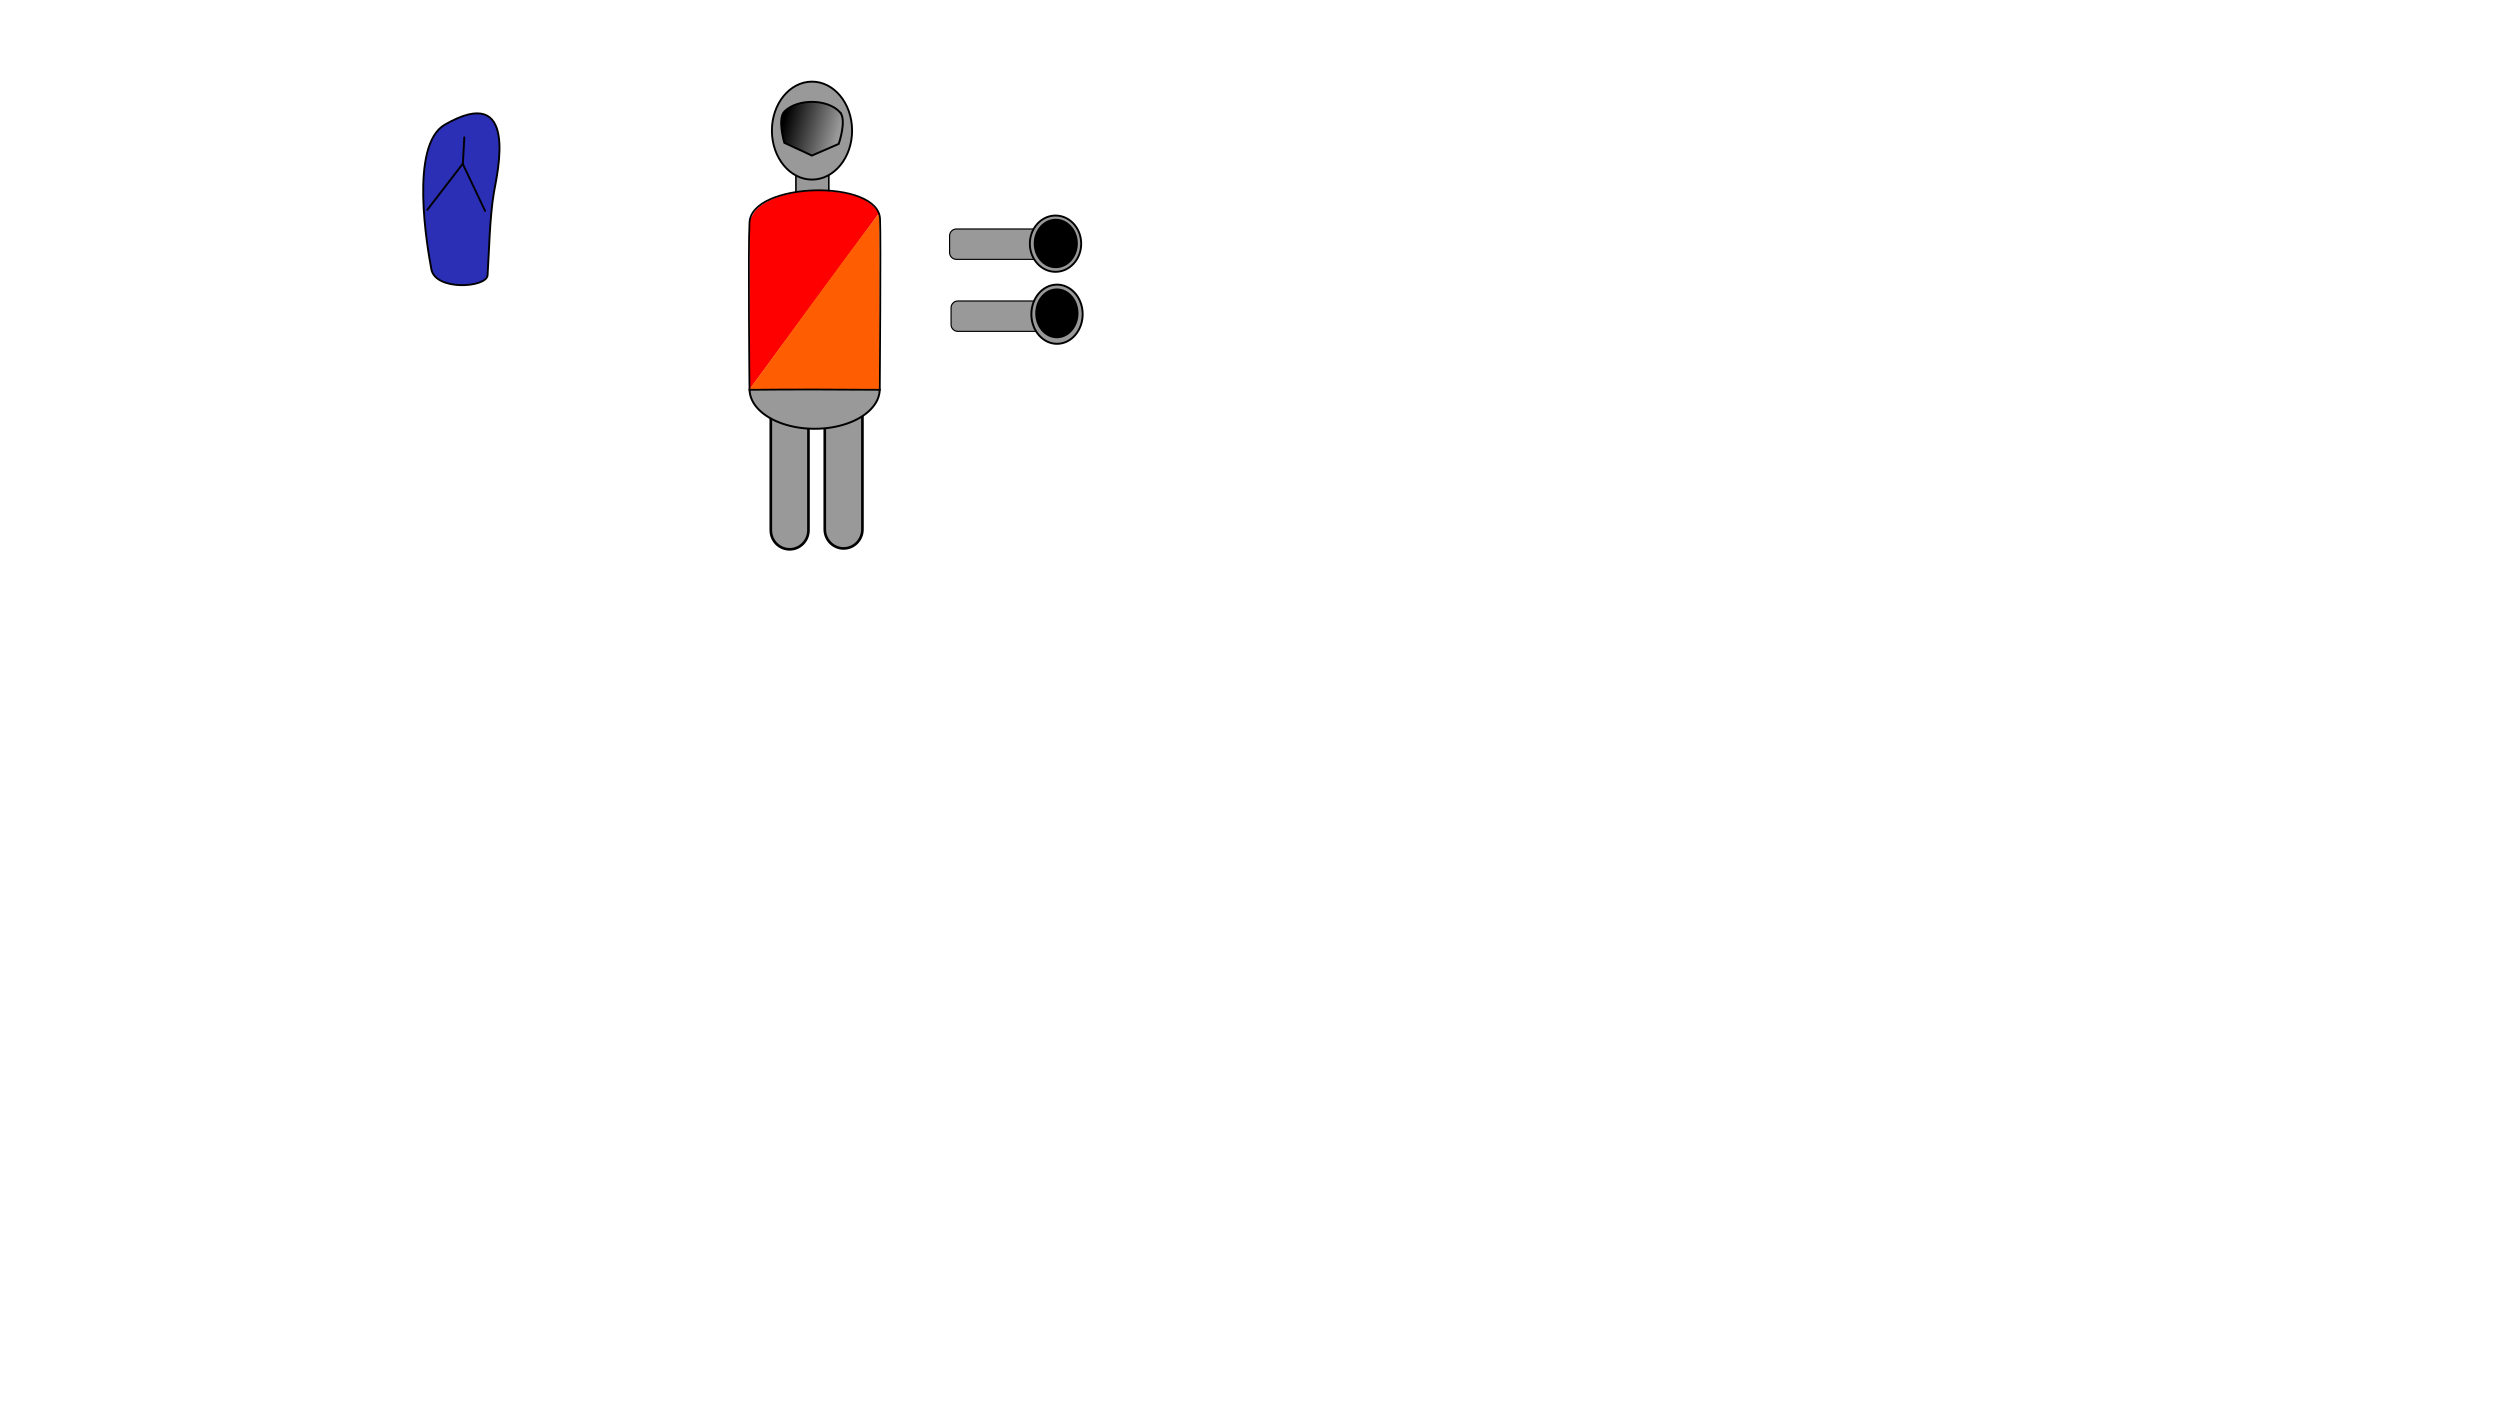
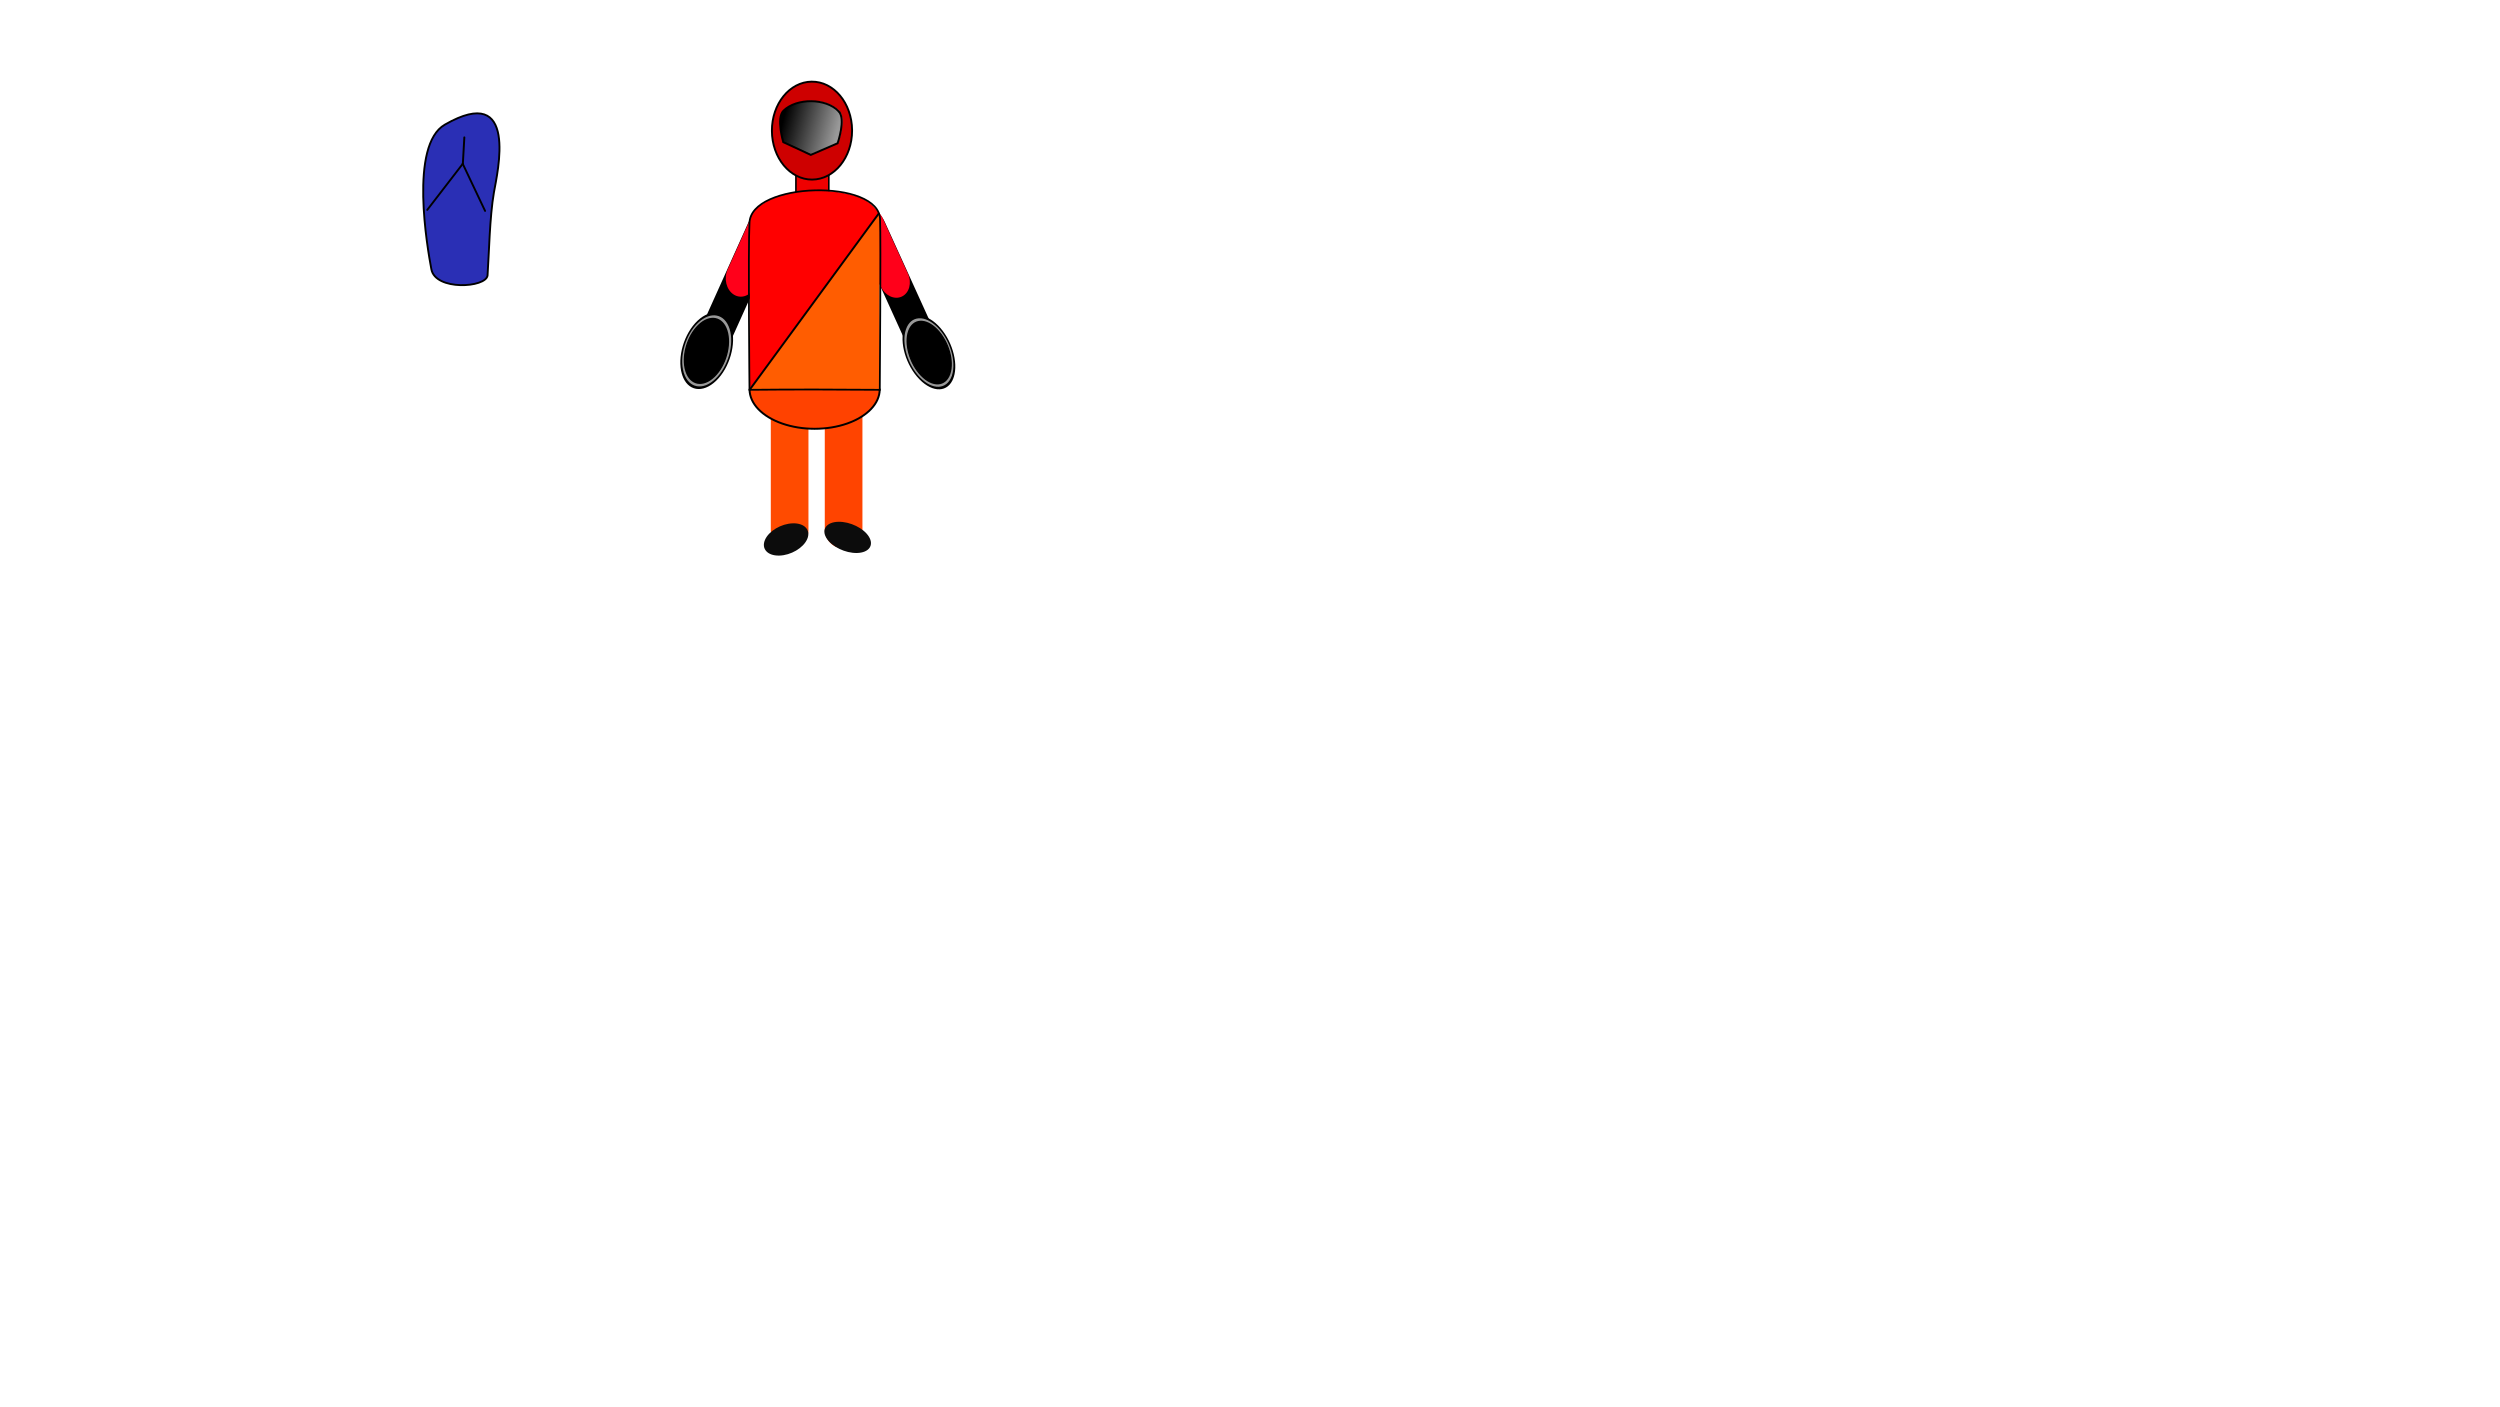
<svg xmlns="http://www.w3.org/2000/svg" xmlns:xlink="http://www.w3.org/1999/xlink" width="1280" height="720" viewBox="0 0 338.667 190.5" version="1.1" id="svg8">
  <defs id="defs2">
+     <linearGradient id="linearGradient4586">
+       <stop id="stop4582" offset="0" style="stop-color:#000000;stop-opacity:1;" />
+       <stop id="stop4584" offset="1" style="stop-color:#000000;stop-opacity:0;" />
+     </linearGradient>
    <linearGradient id="linearGradient1018">
      <stop style="stop-color:#000000;stop-opacity:1;" offset="0" id="stop1014" />
      <stop style="stop-color:#000000;stop-opacity:0;" offset="1" id="stop1016" />
    </linearGradient>
-     <linearGradient xlink:href="#linearGradient1018" id="linearGradient1020" x1="106.136" y1="123.243" x2="113.353" y2="125.136" gradientUnits="userSpaceOnUse" />
+     <linearGradient xlink:href="#linearGradient1018" id="linearGradient1020" x1="106.136" y1="123.243" x2="113.353" y2="125.136" gradientUnits="userSpaceOnUse" gradientTransform="translate(-0.1479039,-0.08874219)" />
  </defs>
  <g id="layer1" transform="translate(0,-106.5)">
-     <rect style="opacity:1;fill:#999999;fill-opacity:1;stroke:#000000;stroke-width:0.218;stroke-linecap:round;stroke-linejoin:round;stroke-miterlimit:4;stroke-dasharray:none;stroke-dashoffset:0;stroke-opacity:1" id="rect914" width="4.457" height="10.203" x="107.82" y="127.127" ry="1.243" />
-     <path style="fill:#ff0000;fill-opacity:1;stroke:none;stroke-width:0.265px;stroke-linecap:butt;stroke-linejoin:miter;stroke-opacity:1" d="m 101.521,159.272 17.571,-23.901 c -0.68,-0.897 -1.458,-1.777 -3.035,-2.284 -3.836,-1.233 -9.989,-1.01 -13.076,1.321 -0.741,0.559 -1.082,1.212 -1.43,2.028 z" id="path1054" />
+     <g transform="matrix(-0.9995526,-0.130945,0,1.087319,221.516,3.143396)" id="g4752-4">
+       <rect transform="rotate(-24.80903)" ry="2.959" y="171.279" x="47.371" height="23.799" width="4.136" id="rect880-9-0-2" style="opacity:1;fill:#000000;fill-opacity:1;stroke:none;stroke-width:0.348;stroke-linecap:round;stroke-linejoin:round;stroke-miterlimit:4;stroke-dasharray:none;stroke-dashoffset:0;stroke-opacity:1" />
+       <g style="stroke:#000000;stroke-opacity:1" transform="matrix(0.8964095,0.8846685,-0.2930313,0.9827877,31.78809,-110.3419)" id="g4608-2">
+         <g style="stroke:#000000;stroke-opacity:1" transform="matrix(1.036442,0.0237702,-0.05586888,0.9635581,8.48334,-3.066507)" id="g4598-5">
+           <path d="m 146.556,139.541 a 3.478,3.812 0 0 1 -3.451,3.812 3.478,3.812 0 0 1 -3.504,-3.752 3.478,3.812 0 0 1 3.396,-3.87 3.478,3.812 0 0 1 3.557,3.692" id="path918-6" style="opacity:1;fill:#999999;fill-opacity:1;stroke:#000000;stroke-width:0.259;stroke-linecap:round;stroke-linejoin:round;stroke-miterlimit:4;stroke-dasharray:none;stroke-dashoffset:0;stroke-opacity:1" />
+           <path d="m 146.099,139.512 a 2.988,3.343 0 0 1 -2.98,3.343 2.988,3.343 0 0 1 -2.996,-3.325 2.988,3.343 0 0 1 2.964,-3.36 2.988,3.343 0 0 1 3.011,3.307" id="path995-4" style="opacity:1;fill:#000000;fill-opacity:1;stroke:#000000;stroke-width:0.204;stroke-linecap:round;stroke-linejoin:round;stroke-miterlimit:4;stroke-dasharray:none;stroke-dashoffset:0;stroke-opacity:1" />
+         </g>
+       </g>
+       <rect transform="rotate(-24.80903)" ry="2.42" y="171.289" x="47.408" height="12.925" width="4.055" id="rect4706-1" style="opacity:1;fill:#ff001a;fill-opacity:1;stroke:none;stroke-width:0.266;stroke-linecap:round;stroke-linejoin:round;stroke-miterlimit:4;stroke-dasharray:none;stroke-dashoffset:0;stroke-opacity:1" />
+     </g>
+     <rect style="opacity:1;fill:#ef0000;fill-opacity:1;stroke:#000000;stroke-width:0.218;stroke-linecap:round;stroke-linejoin:round;stroke-miterlimit:4;stroke-dasharray:none;stroke-dashoffset:0;stroke-opacity:1" id="rect914" width="4.457" height="10.203" x="107.82" y="127.127" ry="1.243" />
+     <g id="g4752" transform="matrix(0.9999091,0,0,1.01713,0.01113941,-2.305992)">
+       <rect transform="rotate(-24.80903)" ry="2.959" y="171.279" x="47.371" height="23.799" width="4.136" id="rect880-9-0" style="opacity:1;fill:#000000;fill-opacity:1;stroke:none;stroke-width:0.348;stroke-linecap:round;stroke-linejoin:round;stroke-miterlimit:4;stroke-dasharray:none;stroke-dashoffset:0;stroke-opacity:1" />
+       <g style="stroke:#000000;stroke-opacity:1" transform="matrix(0.8964095,0.8846685,-0.2930313,0.9827877,31.78809,-110.3419)" id="g4608">
+         <g style="stroke:#000000;stroke-opacity:1" transform="matrix(1.036442,0.0237702,-0.05586888,0.9635581,8.48334,-3.066507)" id="g4598">
+           <path d="m 146.556,139.541 a 3.478,3.812 0 0 1 -3.451,3.812 3.478,3.812 0 0 1 -3.504,-3.752 3.478,3.812 0 0 1 3.396,-3.87 3.478,3.812 0 0 1 3.557,3.692" id="path918" style="opacity:1;fill:#999999;fill-opacity:1;stroke:#000000;stroke-width:0.259;stroke-linecap:round;stroke-linejoin:round;stroke-miterlimit:4;stroke-dasharray:none;stroke-dashoffset:0;stroke-opacity:1" />
+           <path d="m 146.099,139.512 a 2.988,3.343 0 0 1 -2.98,3.343 2.988,3.343 0 0 1 -2.996,-3.325 2.988,3.343 0 0 1 2.964,-3.36 2.988,3.343 0 0 1 3.011,3.307" id="path995" style="opacity:1;fill:#000000;fill-opacity:1;stroke:#000000;stroke-width:0.204;stroke-linecap:round;stroke-linejoin:round;stroke-miterlimit:4;stroke-dasharray:none;stroke-dashoffset:0;stroke-opacity:1" />
+         </g>
+       </g>
+       <rect transform="rotate(-24.80903)" ry="2.42" y="171.289" x="47.408" height="12.925" width="4.055" id="rect4706" style="opacity:1;fill:#ff001a;fill-opacity:1;stroke:none;stroke-width:0.266;stroke-linecap:round;stroke-linejoin:round;stroke-miterlimit:4;stroke-dasharray:none;stroke-dashoffset:0;stroke-opacity:1" />
+     </g>
    <path style="fill:#ff5d01;fill-opacity:1;stroke:none;stroke-width:0.265px;stroke-linecap:butt;stroke-linejoin:miter;stroke-opacity:1" d="m 119.156,135.309 c -5.755,7.536 -11.763,15.958 -17.644,23.937 5.188,0.324 12.911,0.197 17.671,-0.034 z" id="path1054-3" />
-     <rect style="opacity:1;fill:#999999;fill-opacity:1;stroke:#000000;stroke-width:0.16;stroke-linecap:round;stroke-linejoin:round;stroke-miterlimit:4;stroke-dasharray:none;stroke-dashoffset:0;stroke-opacity:1" id="rect916" width="14.003" height="4.114" x="128.638" y="137.521" ry="0.922" />
-     <path style="opacity:1;fill:#999999;fill-opacity:1;stroke:#000000;stroke-width:0.259;stroke-linecap:round;stroke-linejoin:round;stroke-miterlimit:4;stroke-dasharray:none;stroke-dashoffset:0;stroke-opacity:1" id="path918" d="m 146.467,139.511 a 3.478,3.812 0 0 1 -3.451,3.812 3.478,3.812 0 0 1 -3.504,-3.752 3.478,3.812 0 0 1 3.396,-3.87 3.478,3.812 0 0 1 3.557,3.692" />
-     <rect style="opacity:1;fill:#999999;fill-opacity:1;stroke:#000000;stroke-width:0.361;stroke-linecap:round;stroke-linejoin:round;stroke-miterlimit:4;stroke-dasharray:none;stroke-dashoffset:0;stroke-opacity:1" id="rect880" width="5.101" height="20.787" x="104.418" y="160.127" ry="2.585" />
-     <rect style="opacity:1;fill:#999999;fill-opacity:1;stroke:#000000;stroke-width:0.361;stroke-linecap:round;stroke-linejoin:round;stroke-miterlimit:4;stroke-dasharray:none;stroke-dashoffset:0;stroke-opacity:1" id="rect880-9" width="5.101" height="20.787" x="111.73" y="160.008" ry="2.585" />
+     <rect style="opacity:1;fill:#ff4b00;fill-opacity:1;stroke:none;stroke-width:0.361;stroke-linecap:round;stroke-linejoin:round;stroke-miterlimit:4;stroke-dasharray:none;stroke-dashoffset:0;stroke-opacity:1" id="rect880" width="5.101" height="20.787" x="104.418" y="160.127" ry="2.585" />
+     <rect style="opacity:1;fill:#ff4400;fill-opacity:1;stroke:none;stroke-width:0.361;stroke-linecap:round;stroke-linejoin:round;stroke-miterlimit:4;stroke-dasharray:none;stroke-dashoffset:0;stroke-opacity:1" id="rect880-9" width="5.101" height="20.787" x="111.73" y="160.008" ry="2.585" />
    <path style="fill:#2a2fb5;fill-opacity:1;stroke:#000000;stroke-width:0.258px;stroke-linecap:butt;stroke-linejoin:miter;stroke-opacity:1" d="m 66.908,132.584 c -0.577,3.334 -0.655,8.222 -0.862,11.236 -0.227,1.672 -7.066,2.094 -7.611,-0.846 -0.526,-2.837 -3.015,-16.808 1.831,-19.592 10.04,-5.77 7.113,6.476 6.642,9.202 z" id="path817-0" />
    <path style="fill:none;stroke:#000000;stroke-width:0.258px;stroke-linecap:round;stroke-linejoin:round;stroke-opacity:1" d="m 62.68,128.701 -4.801,6.231 z" id="path819-6" />
    <path style="fill:none;stroke:#000000;stroke-width:0.258;stroke-linecap:round;stroke-linejoin:round;stroke-miterlimit:4;stroke-dasharray:none;stroke-dashoffset:0;stroke-opacity:1" d="m 62.68,128.677 3.032,6.395 z" id="path821-1" />
    <path style="fill:none;stroke:#000000;stroke-width:0.265px;stroke-linecap:round;stroke-linejoin:round;stroke-opacity:1" d="m 62.7,128.694 0.202,-3.583" id="path867" />
-     <path style="opacity:1;fill:#999999;fill-opacity:1;stroke:#000000;stroke-width:0.267;stroke-linecap:round;stroke-linejoin:round;stroke-miterlimit:4;stroke-dasharray:none;stroke-dashoffset:0;stroke-opacity:1" id="path878" d="m 119.17,159.249 a 8.814,5.338 0 0 1 -4.407,4.623 8.814,5.338 0 0 1 -8.814,0 8.814,5.338 0 0 1 -4.407,-4.623" />
+     <path style="opacity:1;fill:#ff4200;fill-opacity:1;stroke:#000000;stroke-width:0.267;stroke-linecap:round;stroke-linejoin:round;stroke-miterlimit:4;stroke-dasharray:none;stroke-dashoffset:0;stroke-opacity:1" id="path878" d="m 119.17,159.249 a 8.814,5.338 0 0 1 -4.407,4.623 8.814,5.338 0 0 1 -8.814,0 8.814,5.338 0 0 1 -4.407,-4.623" />
+     <path style="fill:#ff0000;fill-opacity:1;stroke:none;stroke-width:0.265px;stroke-linecap:butt;stroke-linejoin:miter;stroke-opacity:1" d="m 101.547,159.268 17.545,-23.898 c -0.68,-0.897 -1.458,-1.777 -3.035,-2.284 -3.381,-1.087 -8.573,-1.072 -11.889,0.521 -0.447,0.214 -0.815,0.53 -1.187,0.8 -0.795,0.577 -1.11,1.222 -1.43,2.028 z" id="path1054" />
    <path style="fill:none;fill-opacity:1;stroke:#000000;stroke-width:0.241px;stroke-linecap:butt;stroke-linejoin:miter;stroke-opacity:1" d="m 119.182,159.306 c 0,0 0.157,-20.615 0.039,-23.026 -0.005,-5.621 -17.646,-5.19 -17.69,0.473 -0.196,3.215 0,22.554 0,22.554 5.886,-0.062 11.757,-0.05 17.651,0 z" id="path876" />
-     <rect style="opacity:1;fill:#999999;fill-opacity:1;stroke:#000000;stroke-width:0.16;stroke-linecap:round;stroke-linejoin:round;stroke-miterlimit:4;stroke-dasharray:none;stroke-dashoffset:0;stroke-opacity:1" id="rect916-5" width="14.003" height="4.114" x="128.838" y="147.276" ry="0.922" />
-     <path style="opacity:1;fill:#999999;fill-opacity:1;stroke:#000000;stroke-width:0.265;stroke-linecap:round;stroke-linejoin:round;stroke-miterlimit:4;stroke-dasharray:none;stroke-dashoffset:0;stroke-opacity:1" id="path918-1" d="m 146.664,149.066 a 3.475,4.009 0 0 1 -3.447,4.009 3.475,4.009 0 0 1 -3.501,-3.946 3.475,4.009 0 0 1 3.393,-4.07 3.475,4.009 0 0 1 3.554,3.883" />
-     <path style="opacity:1;fill:#999999;fill-opacity:1;stroke:#000000;stroke-width:0.259;stroke-linecap:round;stroke-linejoin:round;stroke-miterlimit:4;stroke-dasharray:none;stroke-dashoffset:0;stroke-opacity:1" id="path981" d="m 115.43,124.194 a 5.432,6.634 0 0 1 -5.417,6.634 5.432,6.634 0 0 1 -5.446,-6.599 5.432,6.634 0 0 1 5.388,-6.67 5.432,6.634 0 0 1 5.475,6.564" />
-     <path style="fill:url(#linearGradient1020);stroke:#000000;stroke-width:0.265px;stroke-linecap:butt;stroke-linejoin:miter;stroke-opacity:1;fill-opacity:1" d="m 113.768,121.675 c -1.723,-1.804 -5.703,-1.836 -7.484,-0.089 -1.013,0.995 -0.03,4.26 -0.03,4.26 l 3.728,1.727 3.637,-1.579 c 0,0 1.143,-3.277 0.148,-4.319 z" id="path993" />
-     <path style="opacity:1;fill:#000000;fill-opacity:1;stroke:none;stroke-width:0.204;stroke-linecap:round;stroke-linejoin:round;stroke-miterlimit:4;stroke-dasharray:none;stroke-dashoffset:0;stroke-opacity:1" id="path995" d="m 146.011,139.483 a 2.988,3.343 0 0 1 -2.98,3.343 2.988,3.343 0 0 1 -2.996,-3.325 2.988,3.343 0 0 1 2.964,-3.36 2.988,3.343 0 0 1 3.011,3.307" />
-     <path style="opacity:1;fill:#000000;fill-opacity:1;stroke:none;stroke-width:0.203;stroke-linecap:round;stroke-linejoin:round;stroke-miterlimit:4;stroke-dasharray:none;stroke-dashoffset:0;stroke-opacity:1" id="path995-9" d="m 146.099,148.948 a 2.928,3.372 0 0 1 -2.921,3.372 2.928,3.372 0 0 1 -2.936,-3.354 2.928,3.372 0 0 1 2.905,-3.39 2.928,3.372 0 0 1 2.952,3.336" />
+     <path style="opacity:1;fill:#ce0000;fill-opacity:1;stroke:#000000;stroke-width:0.259;stroke-linecap:round;stroke-linejoin:round;stroke-miterlimit:4;stroke-dasharray:none;stroke-dashoffset:0;stroke-opacity:1" id="path981" d="m 115.43,124.194 a 5.432,6.634 0 0 1 -5.417,6.634 5.432,6.634 0 0 1 -5.446,-6.599 5.432,6.634 0 0 1 5.388,-6.67 5.432,6.634 0 0 1 5.475,6.564" />
+     <path style="fill:none;stroke:#000000;stroke-width:0.265px;stroke-linecap:round;stroke-linejoin:miter;stroke-opacity:1" d="m 101.571,159.278 17.461,-23.839" id="path4538" />
+     <path style="fill:#999999;fill-opacity:1;stroke:none;stroke-width:0.265px;stroke-linecap:butt;stroke-linejoin:miter;stroke-opacity:1" d="m 113.719,121.538 c -1.723,-1.804 -5.703,-1.836 -7.484,-0.089 -1.013,0.995 -0.03,4.26 -0.03,4.26 l 3.728,1.727 3.637,-1.579 c 0,0 1.143,-3.277 0.148,-4.319 z" id="path993-4" />
+     <path style="fill:url(#linearGradient1020);fill-opacity:1;stroke:#000000;stroke-width:0.265px;stroke-linecap:butt;stroke-linejoin:miter;stroke-opacity:1" d="m 113.62,121.586 c -1.723,-1.804 -5.703,-1.836 -7.484,-0.089 -1.013,0.995 -0.03,4.26 -0.03,4.26 l 3.728,1.727 3.637,-1.579 c 0,0 1.143,-3.277 0.148,-4.319 z" id="path993" />
+     <path style="opacity:1;fill:#0c0c0c;fill-opacity:1;stroke:none;stroke-width:0.208;stroke-linecap:round;stroke-linejoin:round;stroke-miterlimit:4;stroke-dasharray:none;stroke-dashoffset:0;stroke-opacity:1" id="path4655" d="m 188.577,199.341 a 2.859,2.381 0 0 1 -2.852,2.381 2.859,2.381 0 0 1 -2.867,-2.369 2.859,2.381 0 0 1 2.837,-2.394 2.859,2.381 0 0 1 2.882,2.356" transform="matrix(0.9998369,-0.01805919,-0.397295,0.917691,0,0)" />
+     <path style="opacity:1;fill:#0c0c0c;fill-opacity:1;stroke:none;stroke-width:0.213;stroke-linecap:round;stroke-linejoin:round;stroke-miterlimit:4;stroke-dasharray:none;stroke-dashoffset:0;stroke-opacity:1" id="path4655-3" d="m -2.378,210.267 a 2.882,2.475 0 0 1 -2.874,2.475 2.882,2.475 0 0 1 -2.889,-2.462 2.882,2.475 0 0 1 2.859,-2.488 2.882,2.475 0 0 1 2.904,2.449" transform="matrix(-0.9995332,0.03054984,0.5211231,0.8534815,0,0)" />
  </g>
</svg>
